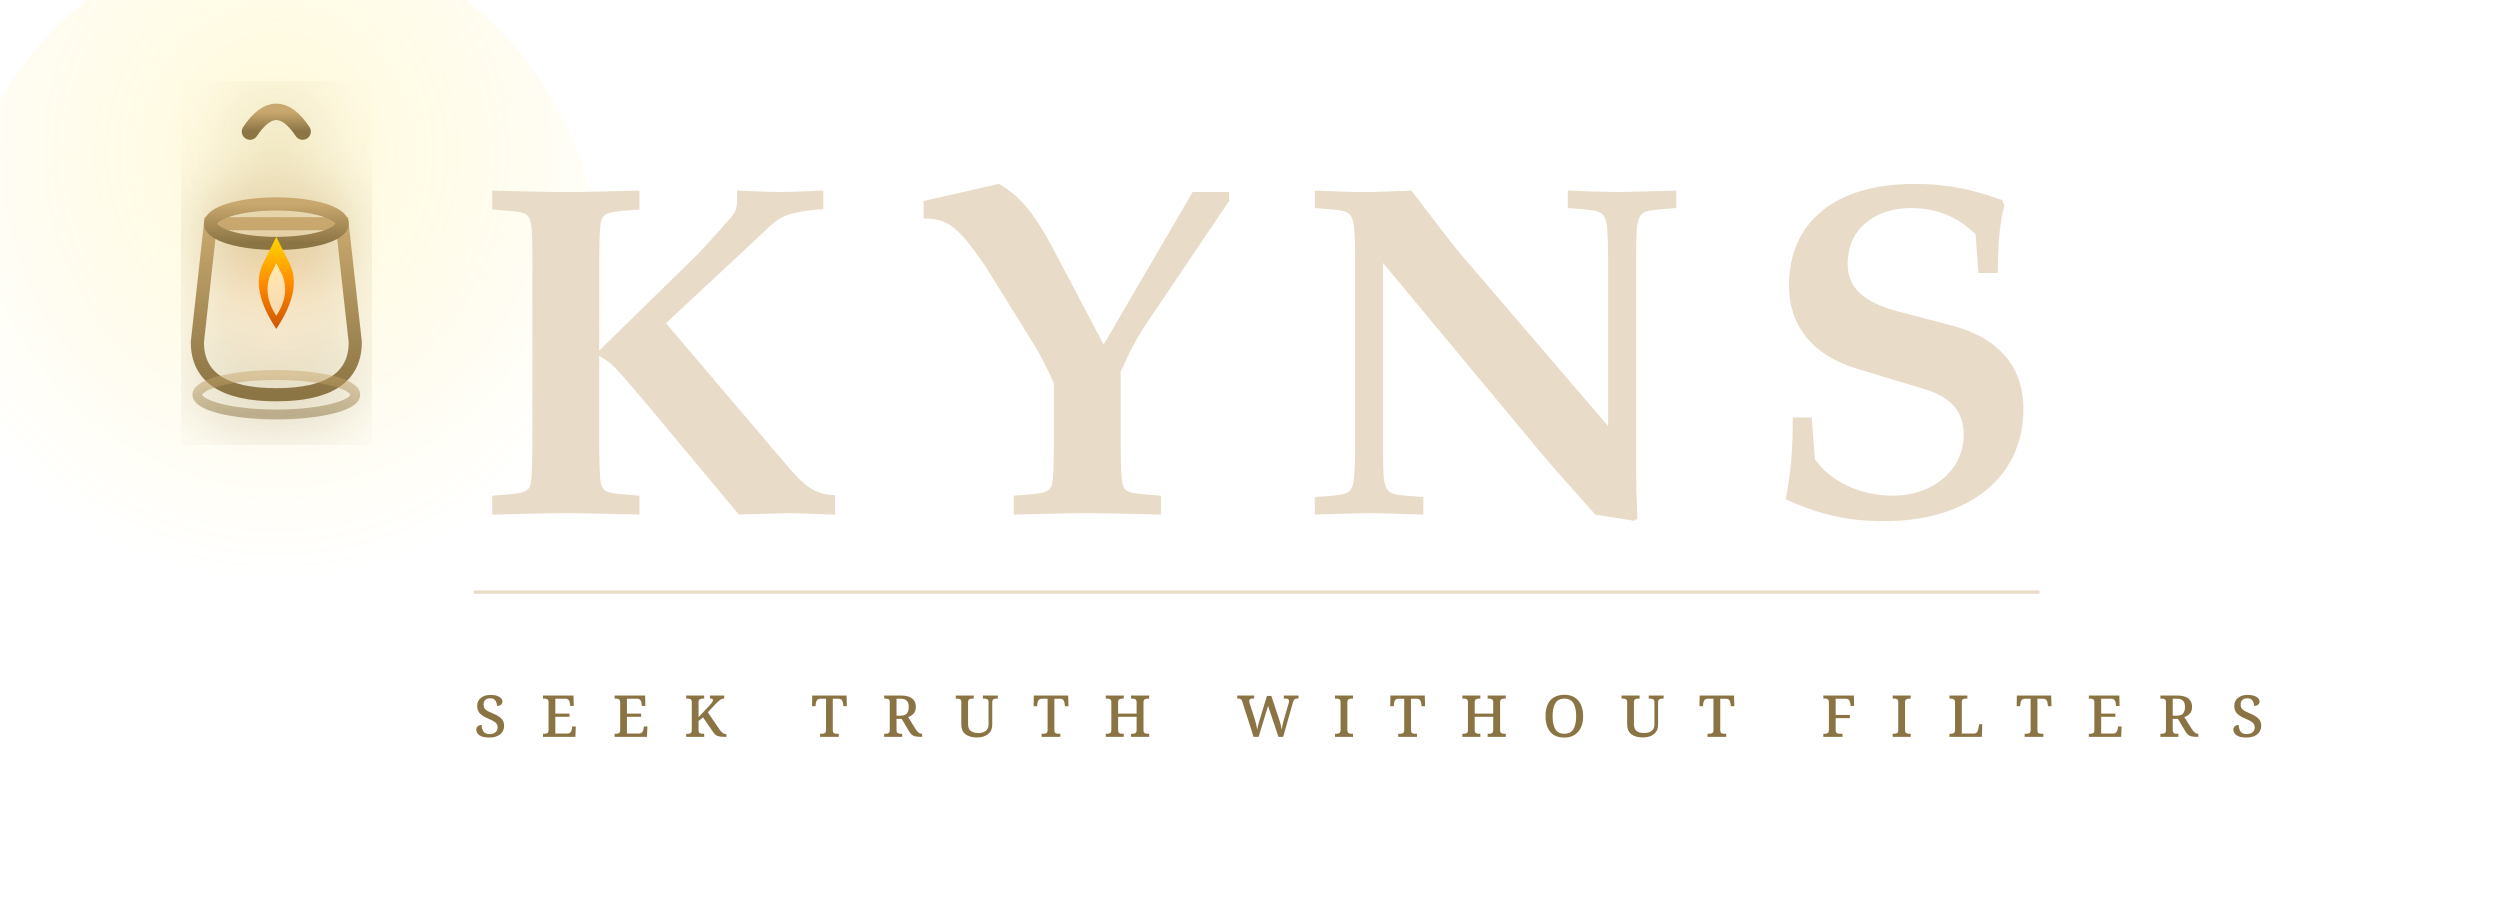
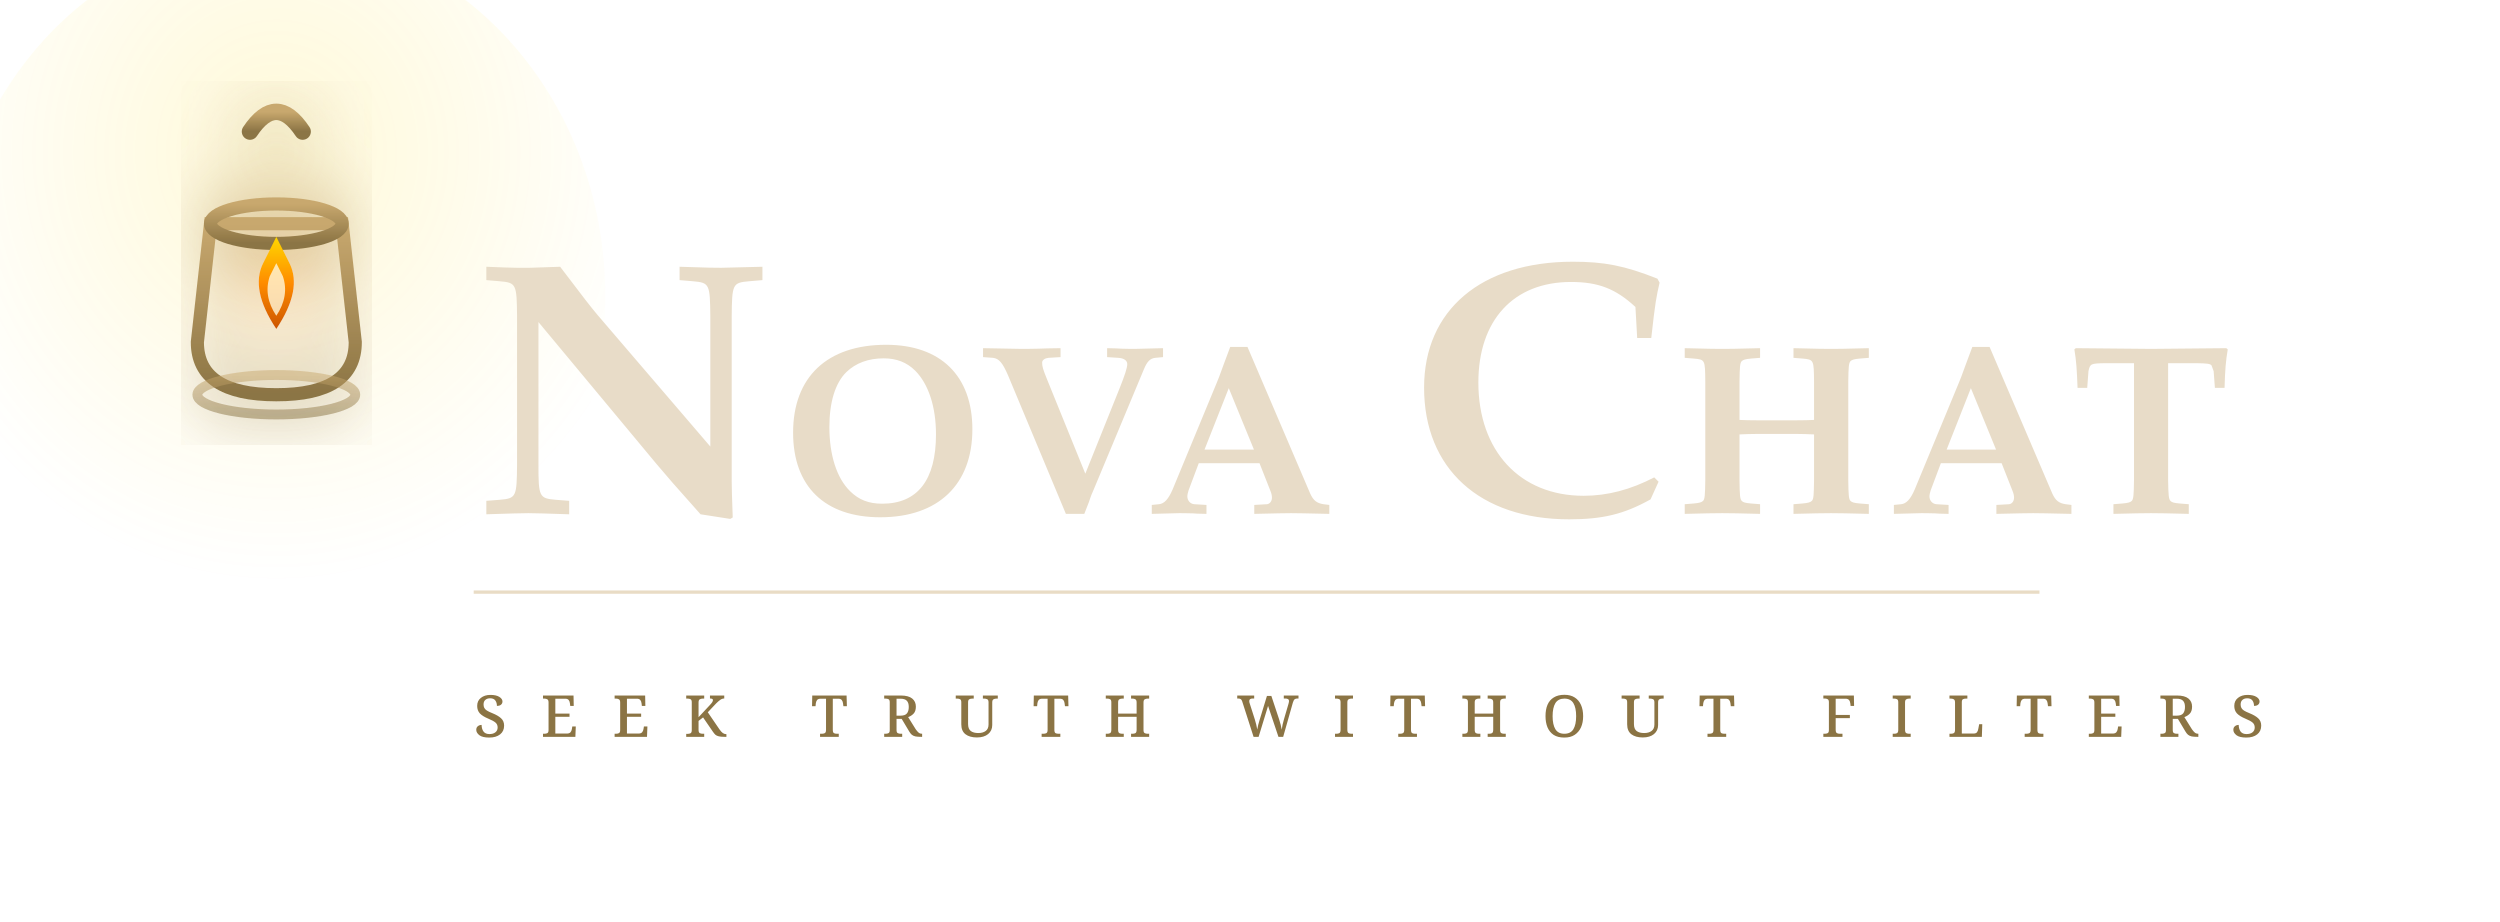
<svg xmlns="http://www.w3.org/2000/svg" width="380" height="140" viewBox="0 0 380 140" fill="none">
  <defs>
    <linearGradient id="flame" x1="0" y1="0" x2="0" y2="1">
      <stop offset="0%" stop-color="#FFD700" />
      <stop offset="50%" stop-color="#FF8C00" />
      <stop offset="100%" stop-color="#CC5500" />
    </linearGradient>
    <linearGradient id="metal" x1="0" y1="0" x2="0" y2="1">
      <stop offset="0%" stop-color="#C8A86E" />
      <stop offset="100%" stop-color="#8B7444" />
    </linearGradient>
    <filter id="glow">
      <feGaussianBlur stdDeviation="6" result="blur" />
      <feMerge>
        <feMergeNode in="blur" />
        <feMergeNode in="SourceGraphic" />
      </feMerge>
    </filter>
    <radialGradient id="lanternLight" cx="50%" cy="30%" r="60%">
      <stop offset="0%" stop-color="#FFD700" stop-opacity="0.15" />
      <stop offset="100%" stop-color="#FFD700" stop-opacity="0" />
    </radialGradient>
  </defs>
  <ellipse cx="42" cy="45" rx="50" ry="55" fill="url(#lanternLight)" />
  <g transform="translate(18, 12)" filter="url(#glow)">
    <path d="M20 8 Q24 2 28 8" stroke="url(#metal)" stroke-width="2.5" fill="none" stroke-linecap="round" />
    <path d="M14 22 L12 40 Q12 48 24 48 Q36 48 36 40 L34 22 Z" stroke="url(#metal)" stroke-width="2" fill="none" />
    <ellipse cx="24" cy="22" rx="10" ry="3" stroke="url(#metal)" stroke-width="2" fill="none" />
    <ellipse cx="24" cy="48" rx="12" ry="3" stroke="url(#metal)" stroke-width="1.5" fill="none" opacity="0.5" />
    <path d="M24 38 Q20 32 22 28 Q24 24 24 24 Q24 24 26 28 Q28 32 24 38 Z" fill="url(#flame)" />
    <path d="M24 36 Q22 33 23 30 Q24 28 24 28 Q24 28 25 30 Q26 33 24 36 Z" fill="#FFF8DC" opacity="0.8" />
  </g>
-   <text x="72" y="78" font-family="Georgia, Palatino, Times New Roman, serif" font-size="72" font-weight="700" fill="#E8DCC8" letter-spacing="10" font-variant="small-caps">KYNS</text>
+   <text x="72" y="78" font-family="Georgia, Palatino, Times New Roman, serif" font-size="55" font-weight="700" fill="#E8DCC8" letter-spacing="1" font-variant="small-caps">Nova Chat</text>
  <line x1="72" y1="90" x2="310" y2="90" stroke="#C8A86E" stroke-width="0.5" opacity="0.4" />
  <text x="72" y="112" font-family="Georgia, serif" font-size="11" fill="#8B7444" letter-spacing="5" font-variant="small-caps">seek truth without filters</text>
</svg>
